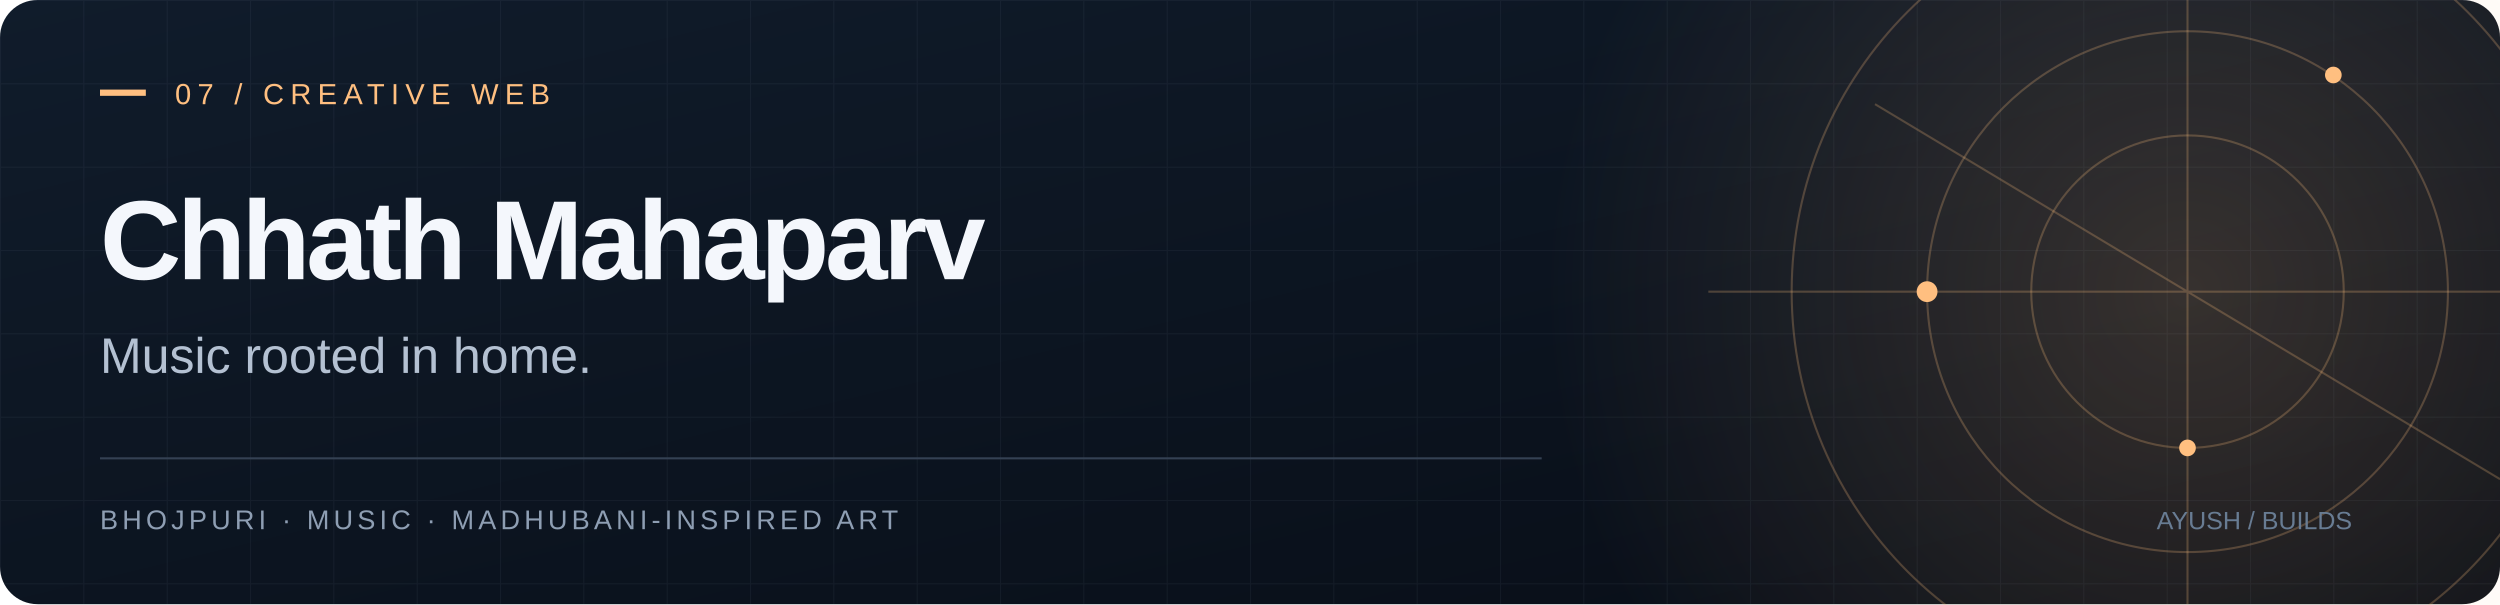
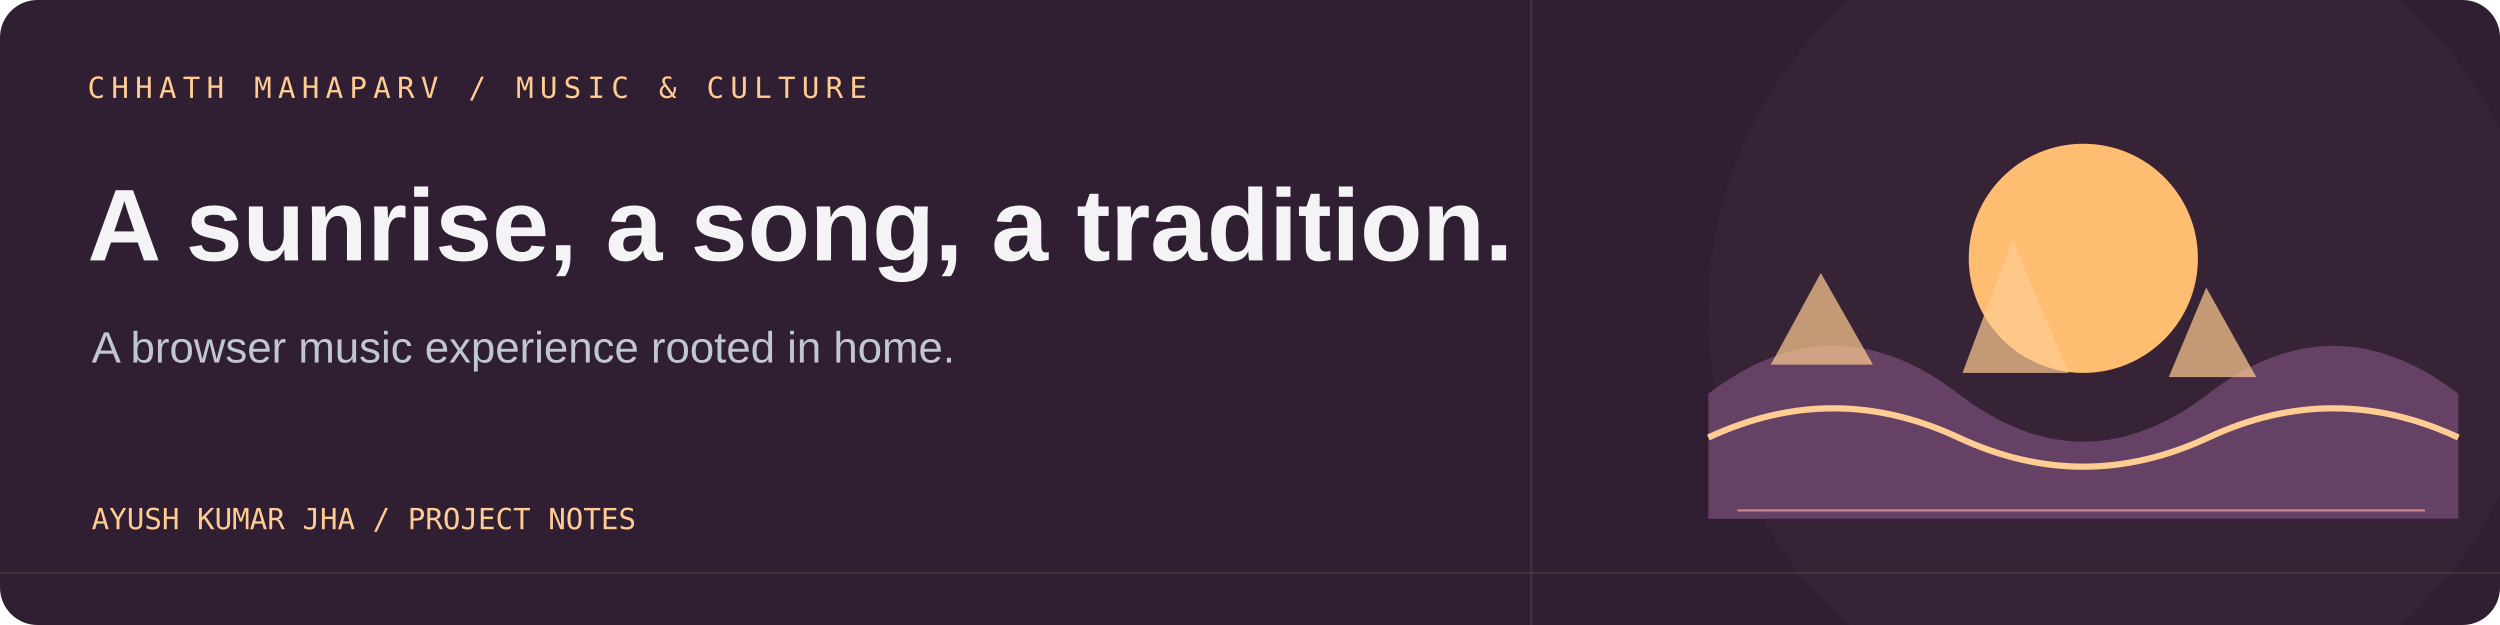
- <svg xmlns="http://www.w3.org/2000/svg" width="1200" height="290" viewBox="0 0 1200 290" role="img" aria-label="Chhath Mahaparv — Music rooted in home.">
-   <defs>
-     <linearGradient id="bg" x2="1" y2="1">
-       <stop stop-color="#101c2b" />
-       <stop offset="1" stop-color="#080d16" />
-     </linearGradient>
-     <radialGradient id="light">
-       <stop stop-color="#ffbf80" stop-opacity=".18" />
-       <stop offset="1" stop-color="#ffbf80" stop-opacity="0" />
-     </radialGradient>
-     <pattern id="grid" width="40" height="40" patternUnits="userSpaceOnUse">
-       <path d="M40 0H0V40" fill="none" stroke="#8295ac" stroke-opacity=".08" />
-     </pattern>
-   </defs>
-   <rect width="1200" height="100%" rx="18" fill="url(#bg)" />
-   <rect width="1200" height="100%" rx="18" fill="url(#grid)" />
-   <circle cx="1050" cy="140" r="310" fill="url(#light)" />
-   <g fill="none" stroke="#ffbf80" stroke-opacity=".24">
-     <circle cx="1050" cy="140" r="75" />
-     <circle cx="1050" cy="140" r="125" />
-     <circle cx="1050" cy="140" r="190" />
-     <path d="M820 140h380M1050 0v290M900 50l300 180" />
-   </g>
-   <g fill="#ffbf80">
-     <circle cx="925" cy="140" r="5" />
-     <circle cx="1120" cy="36" r="4" />
-     <circle cx="1050" cy="215" r="4" />
-     <rect x="48" y="43" width="22" height="3" />
-   </g>
-   <g font-family="Segoe UI,Arial,sans-serif">
-     <text x="84" y="50" font-size="14" letter-spacing="3" fill="#ffbf80">07 / CREATIVE WEB</text>
-     <text x="48" y="134" font-size="54" font-weight="700" letter-spacing="-2" fill="#f4f7fc">Chhath Mahaparv</text>
-     <text x="48" y="179" font-size="24" font-weight="400" letter-spacing="0" fill="#b4c1d2">Music rooted in home.</text>
-     <path d="M48 220H740" stroke="#344153" />
-     <text x="48" y="254" font-size="13" letter-spacing="2" fill="#8e9eb3">BHOJPURI · MUSIC · MADHUBANI-INSPIRED ART</text>
-     <text x="1129" y="254" font-size="12" text-anchor="end" fill="#687c93">AYUSH / BUILDS</text>
-   </g>
+ <svg xmlns="http://www.w3.org/2000/svg" width="1200" height="300" viewBox="0 0 1200 300">
+   <style>text{font-family:Segoe UI,Arial,sans-serif}.mono{font-family:Consolas,monospace}@media(prefers-reduced-motion:reduce){animate{display:none}}</style>
+   <rect width="1200" height="300" rx="18" fill="#301e32" />
+   <path d="M0 275H1200M735 0v300" stroke="#ffcc91" stroke-opacity=".11" />
+   <circle cx="1020" cy="150" r="200" fill="#ffcc91" opacity=".035" />
+   <text x="42" y="47" fill="#ffcc91" font-size="14" letter-spacing="3" class="mono">CHHATH MAHAPARV / MUSIC &amp; CULTURE</text>
+   <text x="42" y="125" fill="#f4f4f6" font-size="49" font-weight="700">A sunrise, a song, a tradition.</text>
+   <text x="44" y="174" fill="#c0c6d2" font-size="21">A browser music experience rooted in home.</text>
+   <text x="44" y="254" fill="#ffcc91" font-size="14" class="mono">AYUSH KUMAR JHA / PROJECT NOTES</text>
+   <circle cx="1000" cy="124" r="55" fill="#ffbd71" />
+   <path d="M820 189q60-46 120 0t120 0t120 0v60H820z" fill="#664166" />
+   <path d="M820 210q60-28 120 0t120 0t120 0" fill="none" stroke="#ffcc91" stroke-width="3" />
+   <path d="M850 175l24-44 25 44m43 4l24-64 27 64m48 2l18-43 24 43" fill="#ffcc91" opacity=".7" />
+   <path d="M834 245h330" stroke="#ca8c8f" />
</svg>
